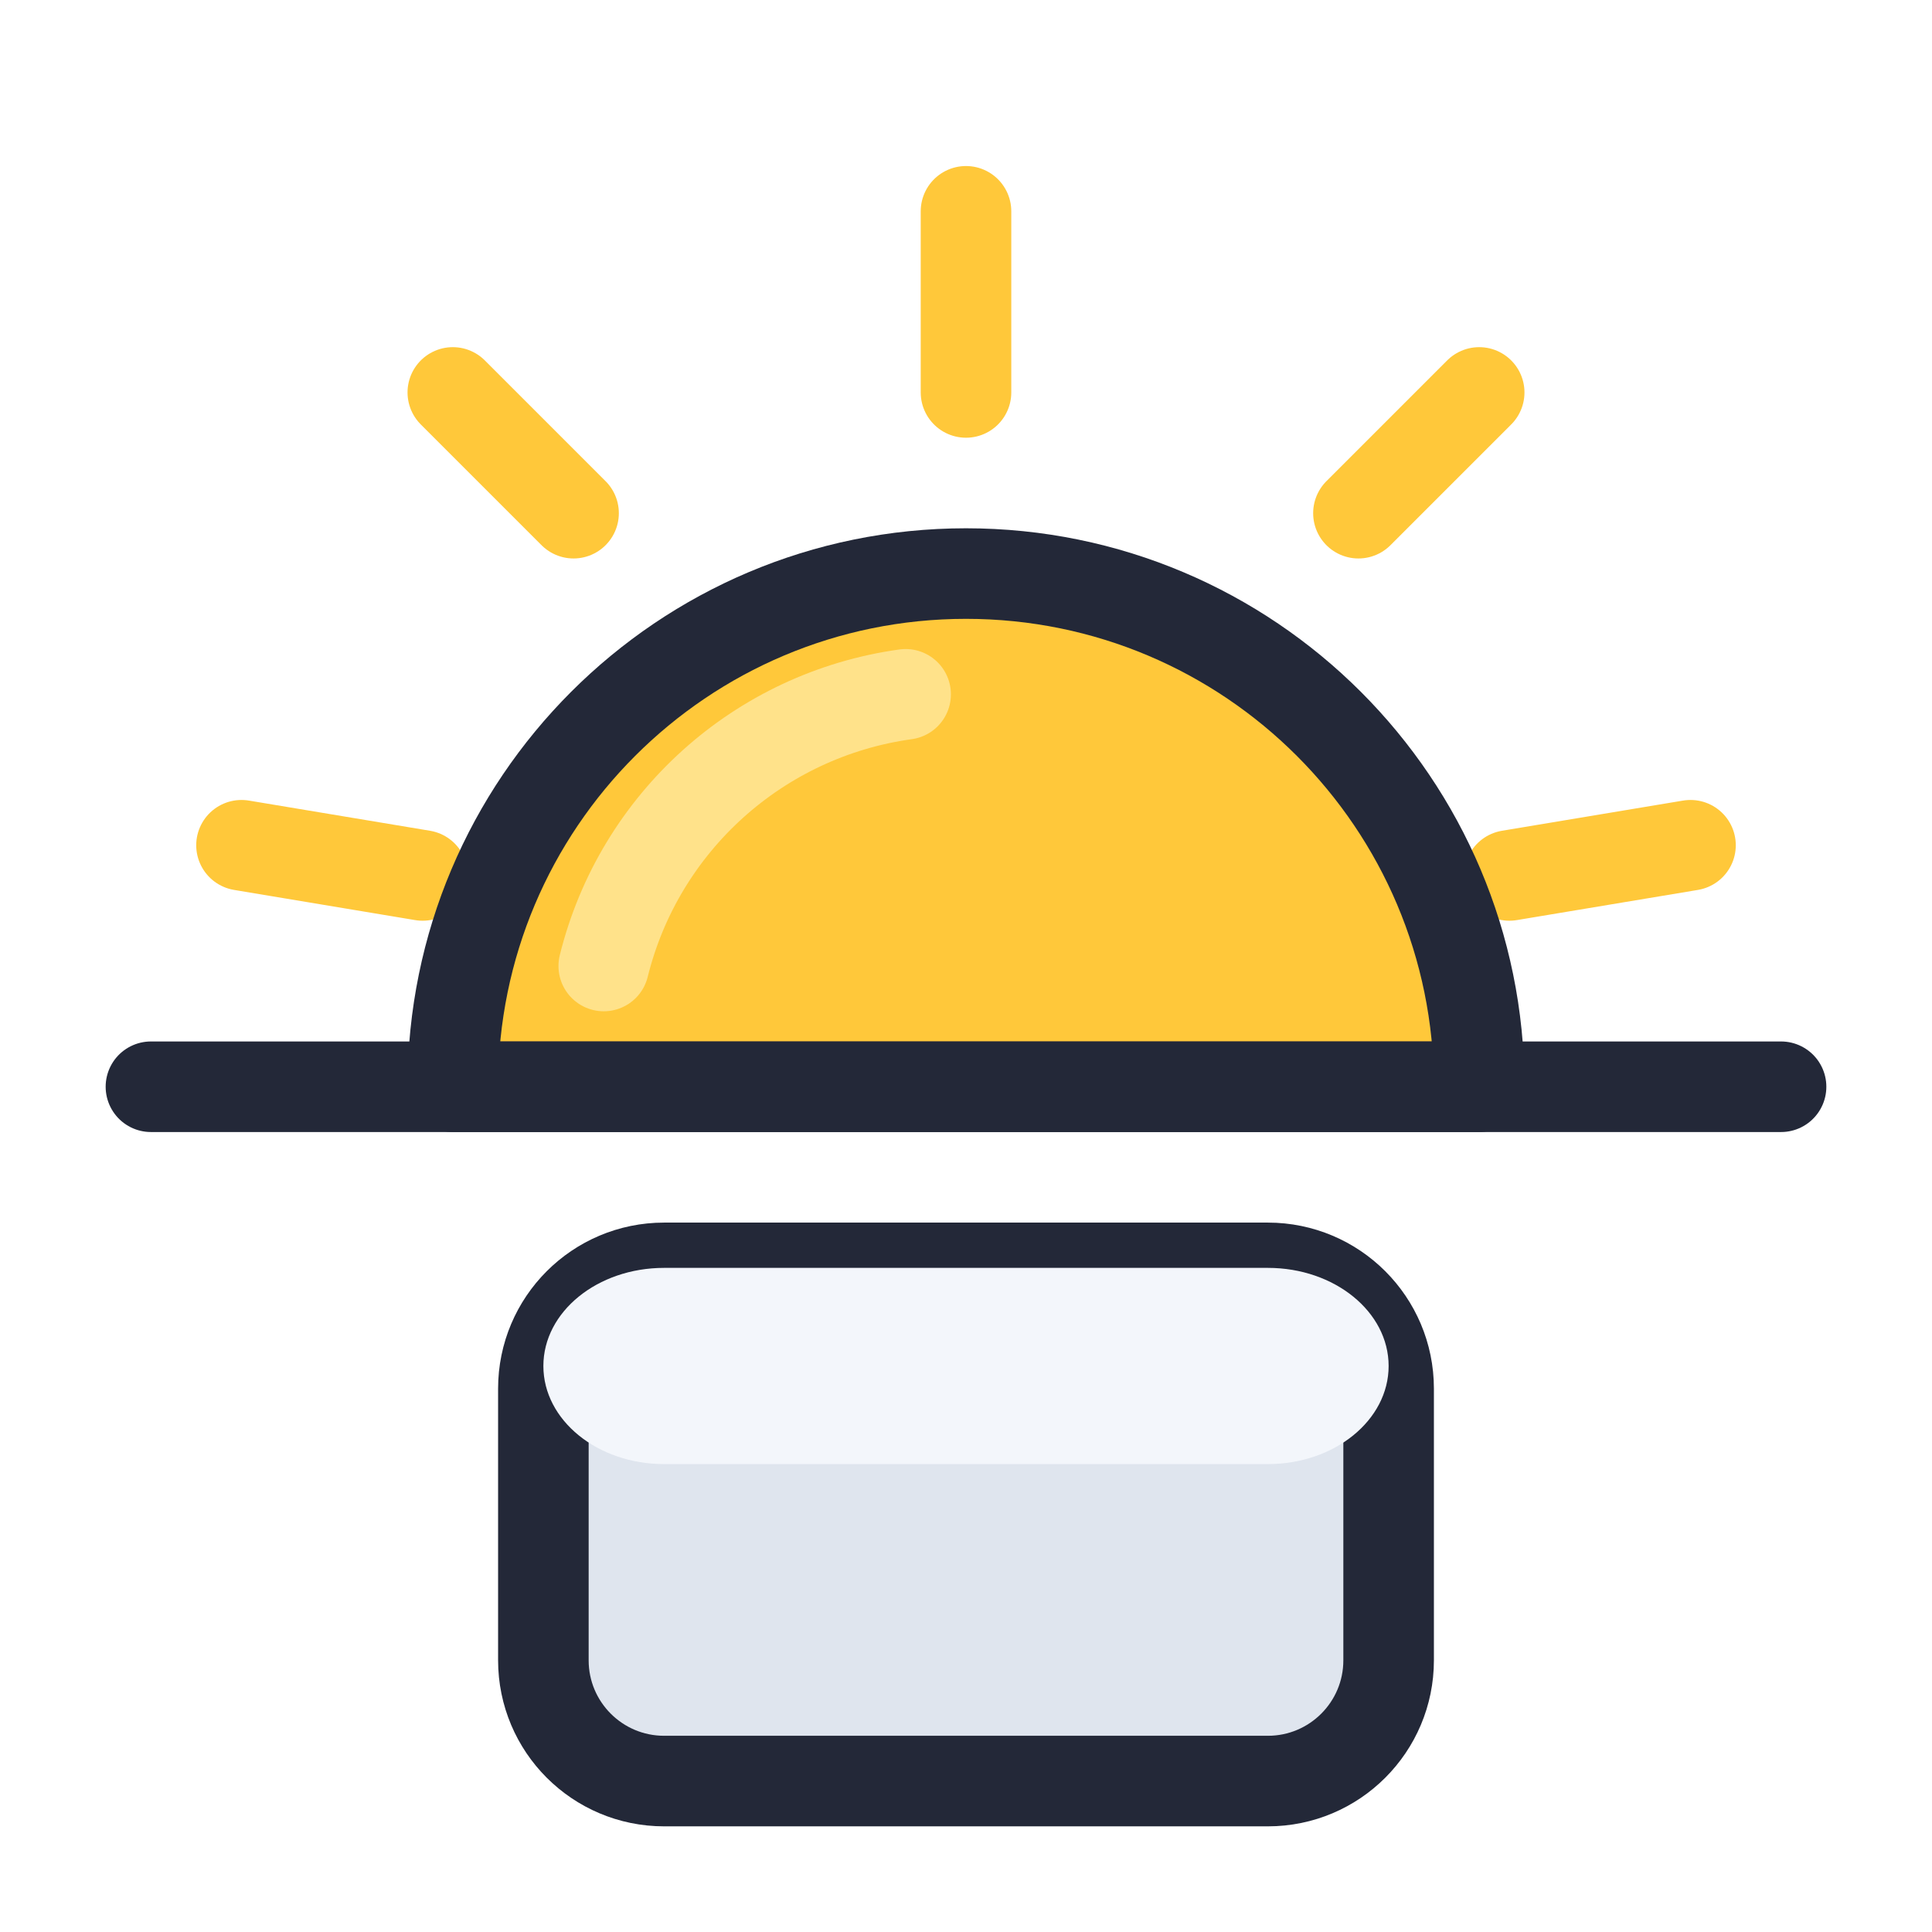
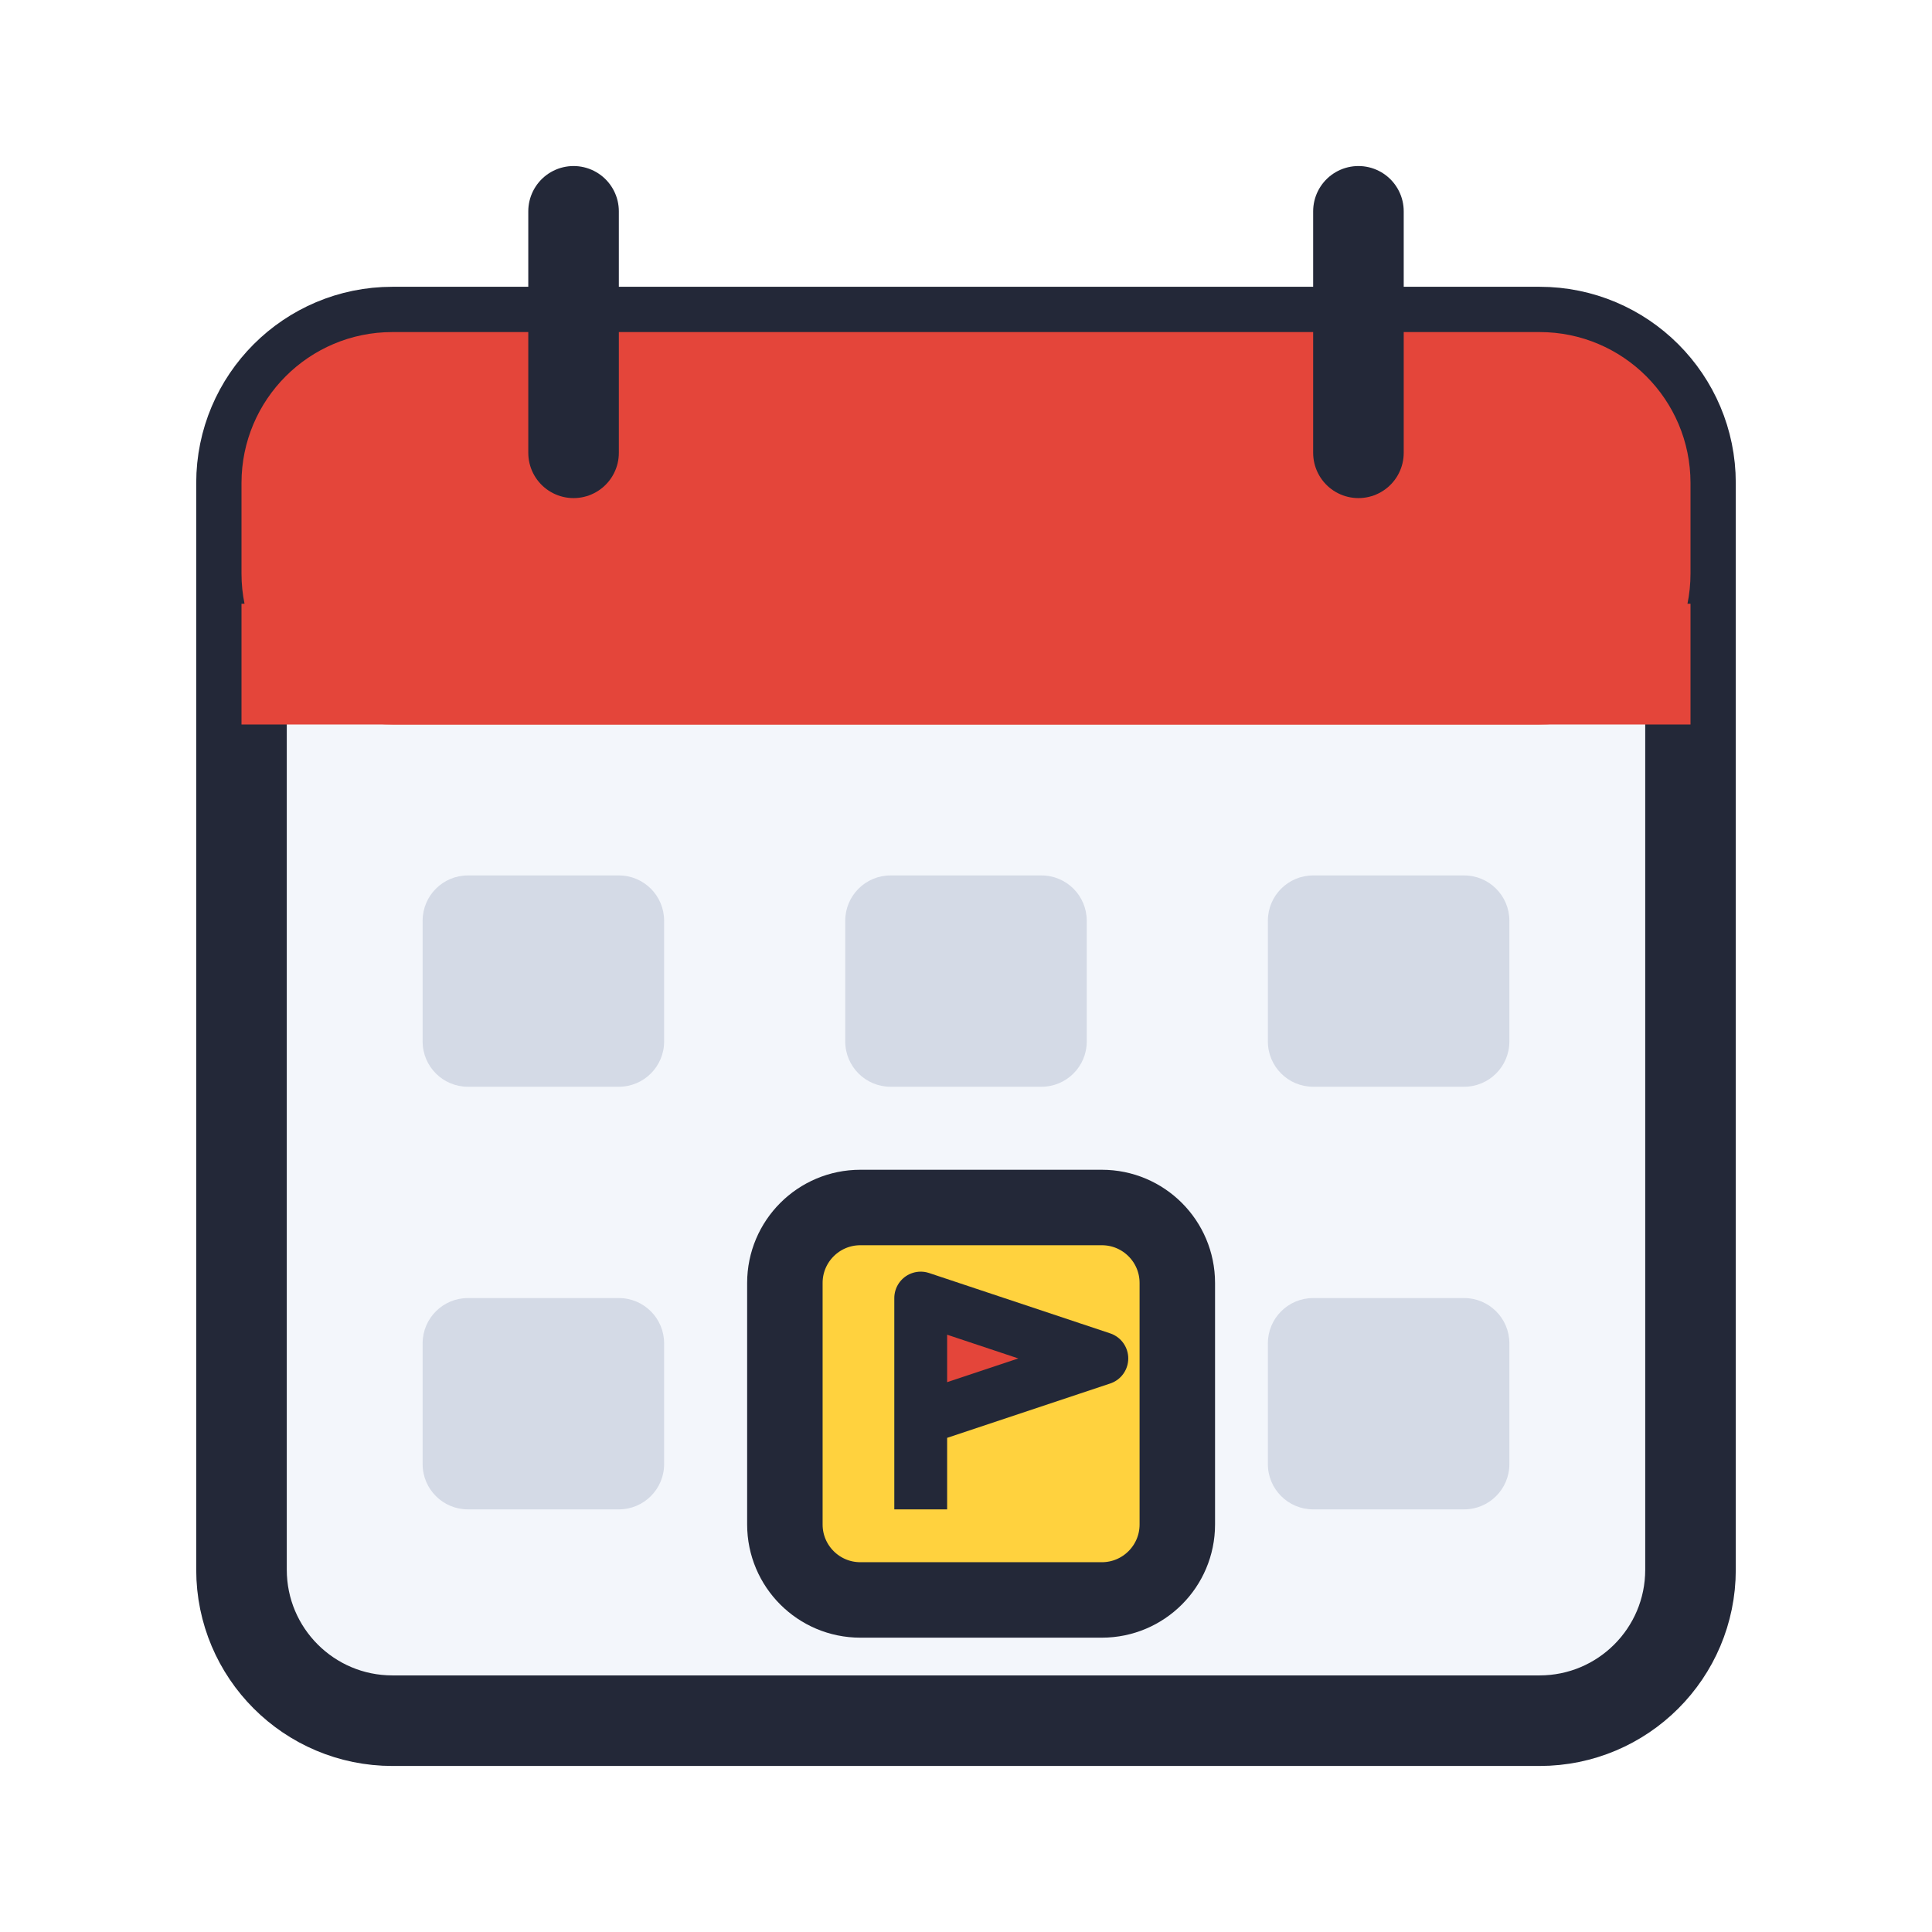
<svg xmlns="http://www.w3.org/2000/svg" viewBox="0 0 128 128">
-   <g stroke="#ffc83a" stroke-width="6" stroke-linecap="round">
-     <path d="M64 14 L64 26" />
-     <path d="M30 26 L38 34" />
-     <path d="M98 26 L90 34" />
-     <path d="M16 56 L28 58" />
-     <path d="M112 56 L100 58" />
+   <rect x="16" y="22" width="96" height="92" rx="10" fill="#f3f6fb" stroke="#232838" stroke-width="6" />
+   <rect x="16" y="22" width="96" height="26" rx="10" fill="#e4453a" />
+   <path d="M16 40 L112 40 L112 48 L16 48 Z" fill="#e4453a" />
+   <g stroke="#232838" stroke-width="6" stroke-linecap="round">
+     <path d="M38 14 L38 30" />
+     <path d="M90 14 L90 30" />
  </g>
-   <path d="M30 72 A34 34 0 0 1 98 72 Z" fill="#ffc83a" stroke="#232838" stroke-width="6" stroke-linejoin="round" />
-   <path d="M40 64 A24 24 0 0 1 60 46" fill="none" stroke="#ffe28a" stroke-width="6" stroke-linecap="round" />
-   <path d="M10 72 L118 72" stroke="#232838" stroke-width="6" stroke-linecap="round" />
-   <rect x="36" y="84" width="56" height="34" rx="8" fill="#dfe5ee" stroke="#232838" stroke-width="6" />
-   <rect x="36" y="84" width="56" height="13" rx="8" fill="#f3f6fb" />
+   <g fill="#d4dae6">
+     <rect x="28" y="58" width="16" height="14" rx="3" />
+     <rect x="56" y="58" width="16" height="14" rx="3" />
+     <rect x="84" y="58" width="16" height="14" rx="3" />
+     <rect x="28" y="86" width="16" height="14" rx="3" />
+     <rect x="84" y="86" width="16" height="14" rx="3" />
+   </g>
+   <rect x="52" y="80" width="26" height="26" rx="5" fill="#ffd23e" stroke="#232838" stroke-width="5" />
+   <path d="M61 100 L61 86 L73 90 L61 94" fill="#e4453a" stroke="#232838" stroke-width="3.5" stroke-linejoin="round" />
</svg>
